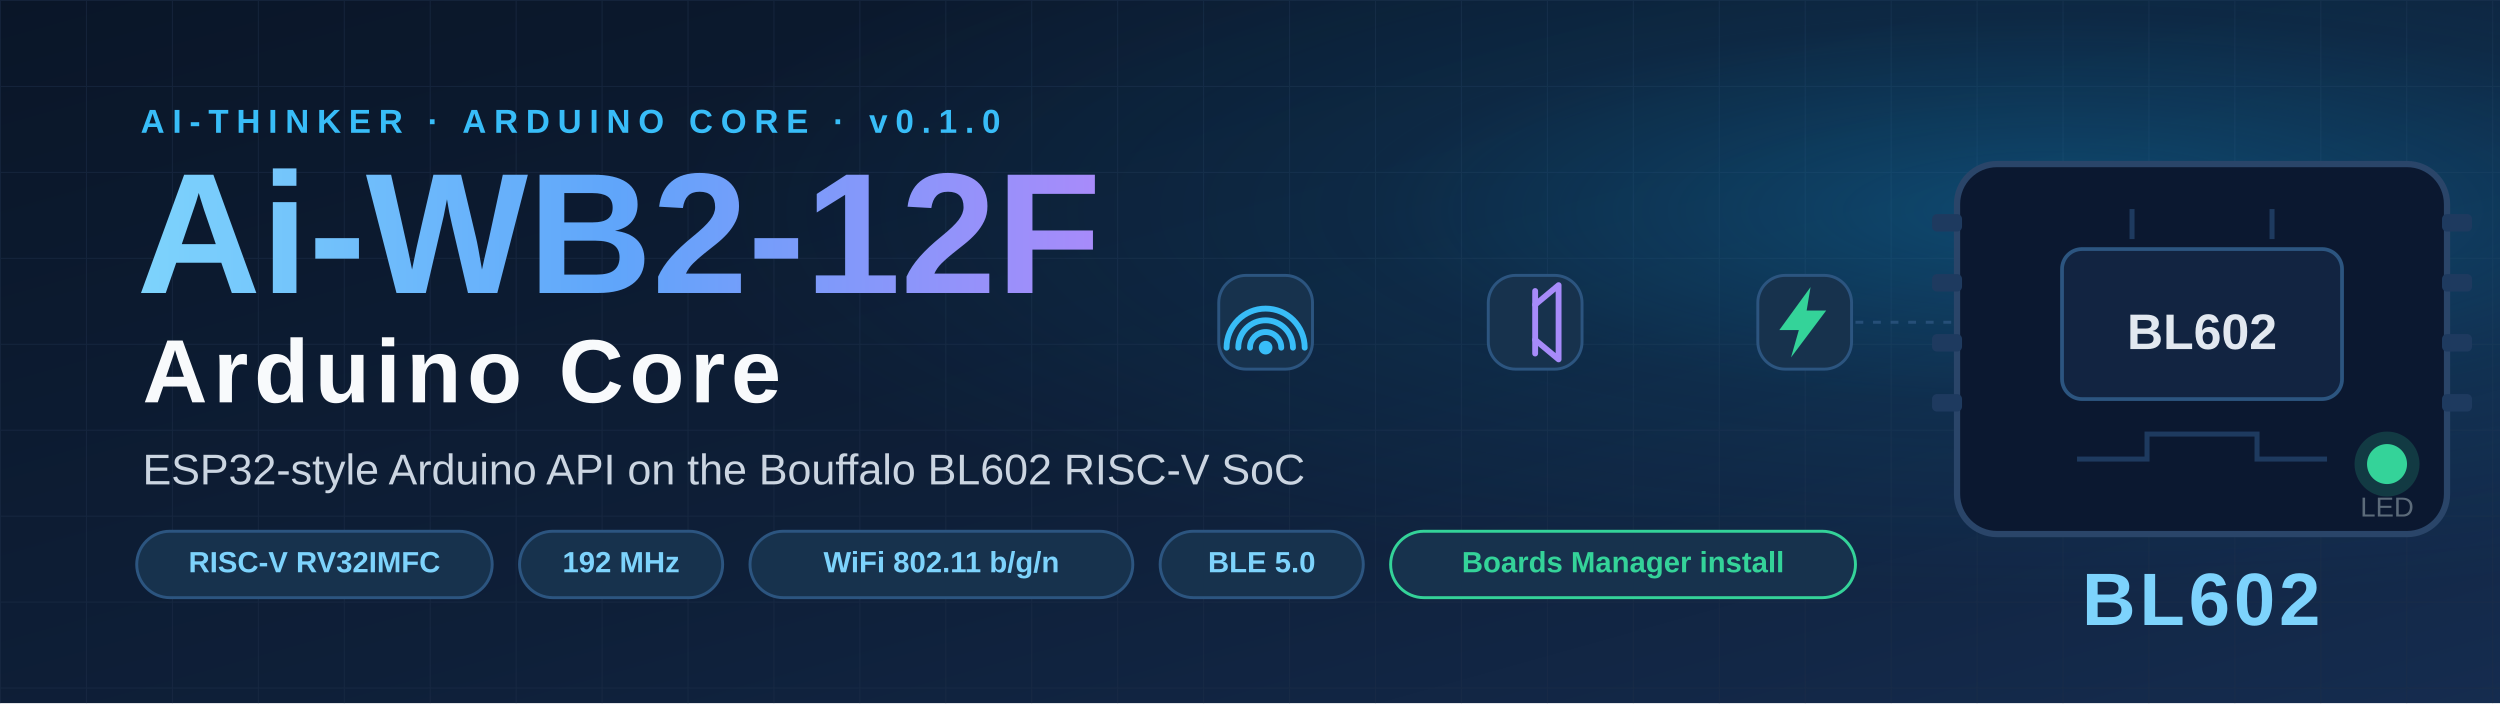
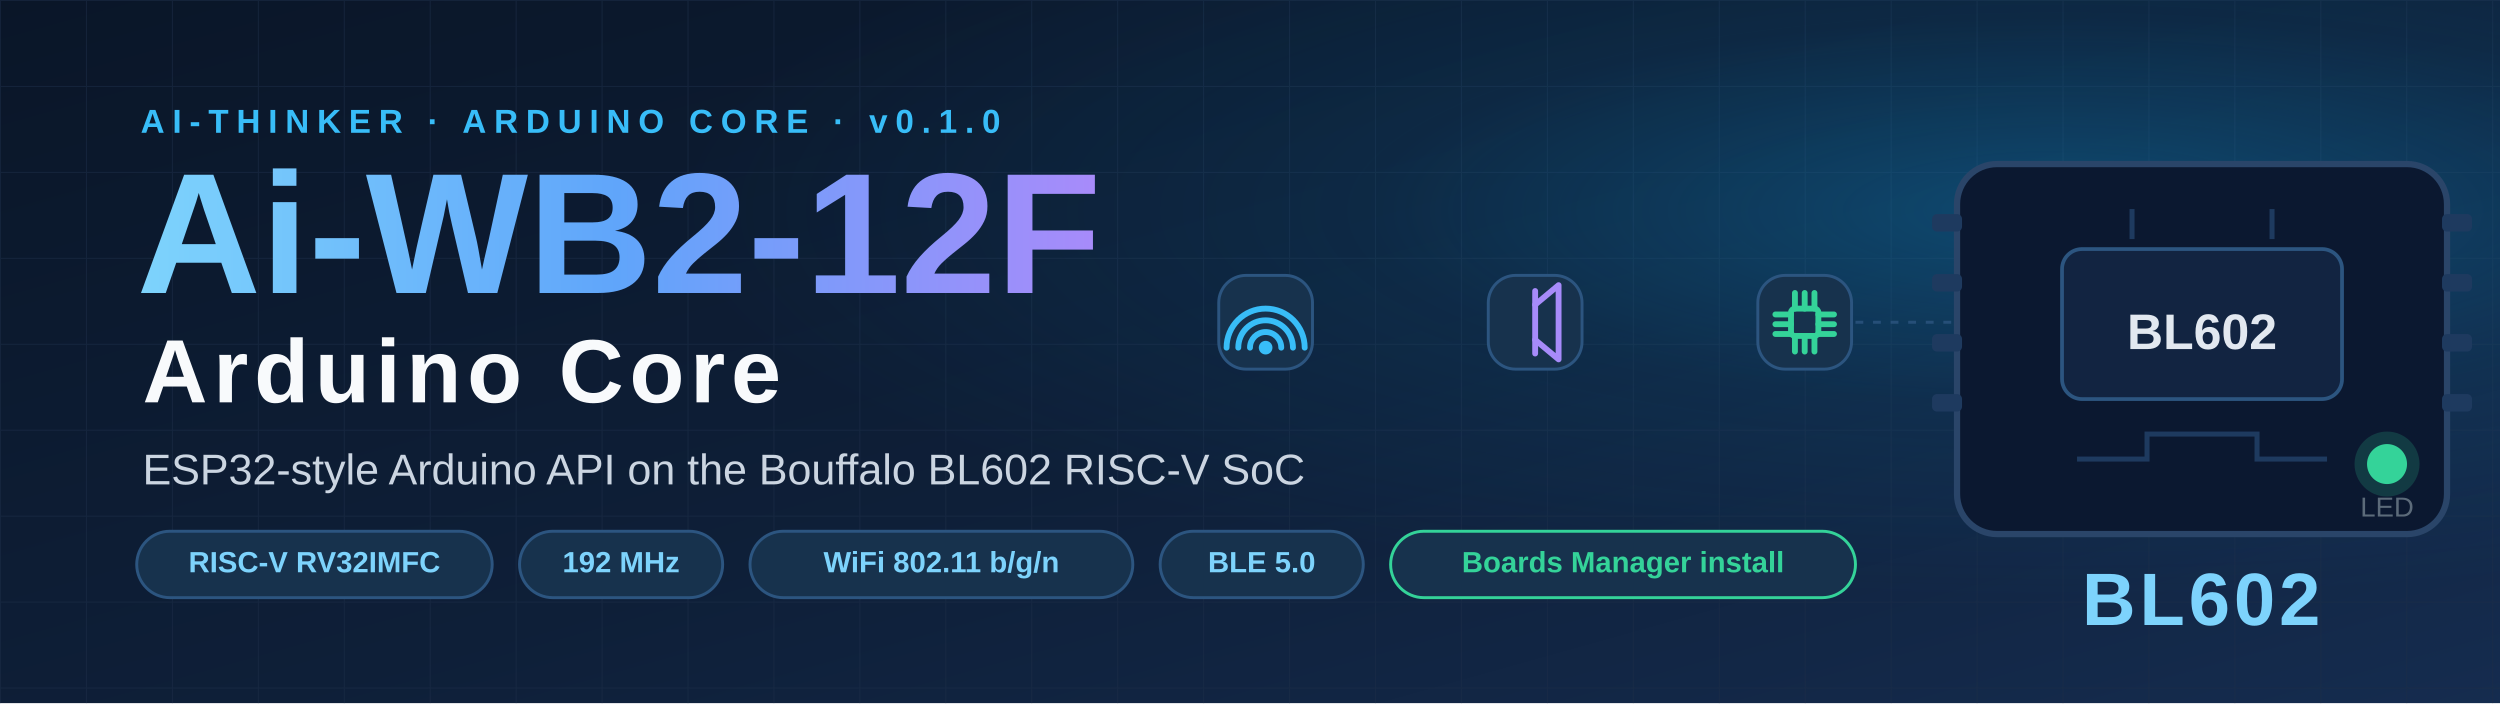
<svg xmlns="http://www.w3.org/2000/svg" width="1280" height="360" viewBox="0 0 1280 360" role="img" aria-label="Ai-WB2-12F Arduino Core — Bouffalo BL602 RISC-V SoC, 192 MHz, WiFi + BLE">
  <defs>
    <linearGradient id="bg" x1="0" y1="0" x2="1" y2="1">
      <stop offset="0" stop-color="#0a1628" />
      <stop offset="0.55" stop-color="#0e1f38" />
      <stop offset="1" stop-color="#152c4f" />
    </linearGradient>
    <radialGradient id="glow" cx="0.82" cy="0.30" r="0.55">
      <stop offset="0" stop-color="#0ea5e9" stop-opacity="0.32" />
      <stop offset="0.5" stop-color="#0ea5e9" stop-opacity="0.09" />
      <stop offset="1" stop-color="#0ea5e9" stop-opacity="0" />
    </radialGradient>
    <linearGradient id="titleGrad" x1="0" y1="0" x2="1" y2="0">
      <stop offset="0" stop-color="#7dd3fc" />
      <stop offset="0.5" stop-color="#60a5fa" />
      <stop offset="1" stop-color="#a78bfa" />
    </linearGradient>
    <pattern id="grid" width="44" height="44" patternUnits="userSpaceOnUse">
      <path d="M44 0H0V44" fill="none" stroke="#1c2e47" stroke-width="1" stroke-opacity="0.55" />
    </pattern>
  </defs>
  <rect width="1280" height="360" fill="url(#bg)" />
  <rect width="1280" height="360" fill="url(#grid)" />
  <rect width="1280" height="360" fill="url(#glow)" />
  <text x="72" y="68" font-family="'Segoe UI', 'Helvetica Neue', Arial, sans-serif" font-size="17" font-weight="600" letter-spacing="4" fill="#38bdf8">
    AI-THINKER · ARDUINO CORE · v0.1.0
  </text>
  <text x="70" y="150" font-family="'Segoe UI', 'Helvetica Neue', Arial, sans-serif" font-size="88" font-weight="800" fill="url(#titleGrad)">
    Ai-WB2-12F
  </text>
  <text x="73" y="206" font-family="'Segoe UI', 'Helvetica Neue', Arial, sans-serif" font-size="46" font-weight="800" letter-spacing="3" fill="#f8fafc">
    Arduino Core
  </text>
  <text x="73" y="248" font-family="'Segoe UI', 'Helvetica Neue', Arial, sans-serif" font-size="22" fill="#cbd5e1">
    ESP32-style Arduino API on the Bouffalo BL602 RISC-V SoC
  </text>
  <g transform="translate(624 141)">
    <rect width="48" height="48" rx="14" fill="#17324d" stroke="#2c5580" stroke-width="1.5" />
    <circle cx="24" cy="37" r="3.5" fill="#38bdf8" />
    <path d="M16 37 A8 8 0 0 1 32 37" fill="none" stroke="#38bdf8" stroke-width="3" stroke-linecap="round" />
    <path d="M10 37 A14 14 0 0 1 38 37" fill="none" stroke="#38bdf8" stroke-width="3" stroke-linecap="round" />
    <path d="M4 37 A20 20 0 0 1 44 37" fill="none" stroke="#38bdf8" stroke-width="3" stroke-linecap="round" />
  </g>
  <g transform="translate(762 141)">
    <rect width="48" height="48" rx="14" fill="#17324d" stroke="#2c5580" stroke-width="1.5" />
    <path d="M24 8 L24 40" stroke="#a78bfa" stroke-width="3" stroke-linecap="round" />
    <path d="M24 15 L36 5 L36 43 L24 33" fill="none" stroke="#a78bfa" stroke-width="3" stroke-linecap="round" stroke-linejoin="round" />
  </g>
  <g transform="translate(900 141)">
    <rect width="48" height="48" rx="14" fill="#17324d" stroke="#2c5580" stroke-width="1.5" />
-     <path d="M27 6 L11 28 L21 28 L17 42 L35 18 L25 18 Z" fill="#34d399" />
+     <rect x="17" y="17" width="14" height="14" rx="2" fill="none" stroke="#34d399" stroke-width="3" />
+     <path d="M19 17 V9 M24 17 V9 M29 17 V9" fill="none" stroke="#34d399" stroke-width="3" stroke-linecap="round" />
+     <path d="M19 31 V39 M24 31 V39 M29 31 V39" fill="none" stroke="#34d399" stroke-width="3" stroke-linecap="round" />
+     <path d="M17 20 H9 M17 25 H9 M17 30 H9" fill="none" stroke="#34d399" stroke-width="3" stroke-linecap="round" />
+     <path d="M31 20 H39 M31 25 H39 M31 30 H39" fill="none" stroke="#34d399" stroke-width="3" stroke-linecap="round" />
  </g>
  <path d="M 950 165 H 1002" stroke="#2c5580" stroke-width="1.5" stroke-dasharray="4 5" opacity="0.8" />
  <g font-family="'Segoe UI', 'Helvetica Neue', Arial, sans-serif" font-size="15" font-weight="600">
    <rect x="70" y="272" width="182" height="34" rx="17" fill="#17324d" stroke="#2c5580" stroke-width="1.5" />
    <text x="161" y="293" text-anchor="middle" fill="#7dd3fc">RISC-V RV32IMFC</text>
    <rect x="266" y="272" width="104" height="34" rx="17" fill="#17324d" stroke="#2c5580" stroke-width="1.5" />
    <text x="318" y="293" text-anchor="middle" fill="#7dd3fc">192 MHz</text>
    <rect x="384" y="272" width="196" height="34" rx="17" fill="#17324d" stroke="#2c5580" stroke-width="1.5" />
    <text x="482" y="293" text-anchor="middle" fill="#7dd3fc">WiFi 802.11 b/g/n</text>
    <rect x="594" y="272" width="104" height="34" rx="17" fill="#17324d" stroke="#2c5580" stroke-width="1.5" />
    <text x="646" y="293" text-anchor="middle" fill="#7dd3fc">BLE 5.0</text>
    <rect x="712" y="272" width="238" height="34" rx="17" fill="#17324d" stroke="#34d399" stroke-width="1.5" />
    <text x="831" y="293" text-anchor="middle" fill="#34d399">Boards Manager install</text>
  </g>
  <g transform="translate(1002 84) scale(1.28)">
    <rect width="196" height="148" rx="16" fill="#0b1830" stroke="#2a4569" stroke-width="2.5" />
    <g fill="#1e3a5f">
      <rect x="-10" y="20" width="12" height="7" rx="2" />
      <rect x="-10" y="44" width="12" height="7" rx="2" />
      <rect x="-10" y="68" width="12" height="7" rx="2" />
      <rect x="-10" y="92" width="12" height="7" rx="2" />
    </g>
    <g fill="#1e3a5f">
      <rect x="194" y="20" width="12" height="7" rx="2" />
      <rect x="194" y="44" width="12" height="7" rx="2" />
      <rect x="194" y="68" width="12" height="7" rx="2" />
      <rect x="194" y="92" width="12" height="7" rx="2" />
    </g>
    <rect x="42" y="34" width="112" height="60" rx="8" fill="#122441" stroke="#2c5580" stroke-width="1.5" />
    <text x="98" y="74" text-anchor="middle" font-family="'Segoe UI', 'Helvetica Neue', Arial, sans-serif" font-size="20" font-weight="700" fill="#e2e8f0">BL602</text>
    <path d="M48 118 H76 V108 H120 V118 H148" fill="none" stroke="#1e3a5f" stroke-width="2" />
    <path d="M70 18 V30" stroke="#1e3a5f" stroke-width="2" />
    <path d="M126 18 V30" stroke="#1e3a5f" stroke-width="2" />
    <circle cx="172" cy="120" r="8" fill="#34d399">
      <animate attributeName="opacity" values="1;0.15;1" dur="1.4s" repeatCount="indefinite" />
    </circle>
    <circle cx="172" cy="120" r="13" fill="#34d399" opacity="0.18">
      <animate attributeName="opacity" values="0.22;0.05;0.22" dur="1.4s" repeatCount="indefinite" />
    </circle>
    <text x="172" y="141" text-anchor="middle" font-family="'Segoe UI', 'Helvetica Neue', Arial, sans-serif" font-size="11" fill="#5c6b7a">LED</text>
  </g>
  <text x="1127" y="320" text-anchor="middle" font-family="'Segoe UI', 'Helvetica Neue', Arial, sans-serif" font-size="38" font-weight="800" letter-spacing="2" fill="#7dd3fc">BL602</text>
</svg>
